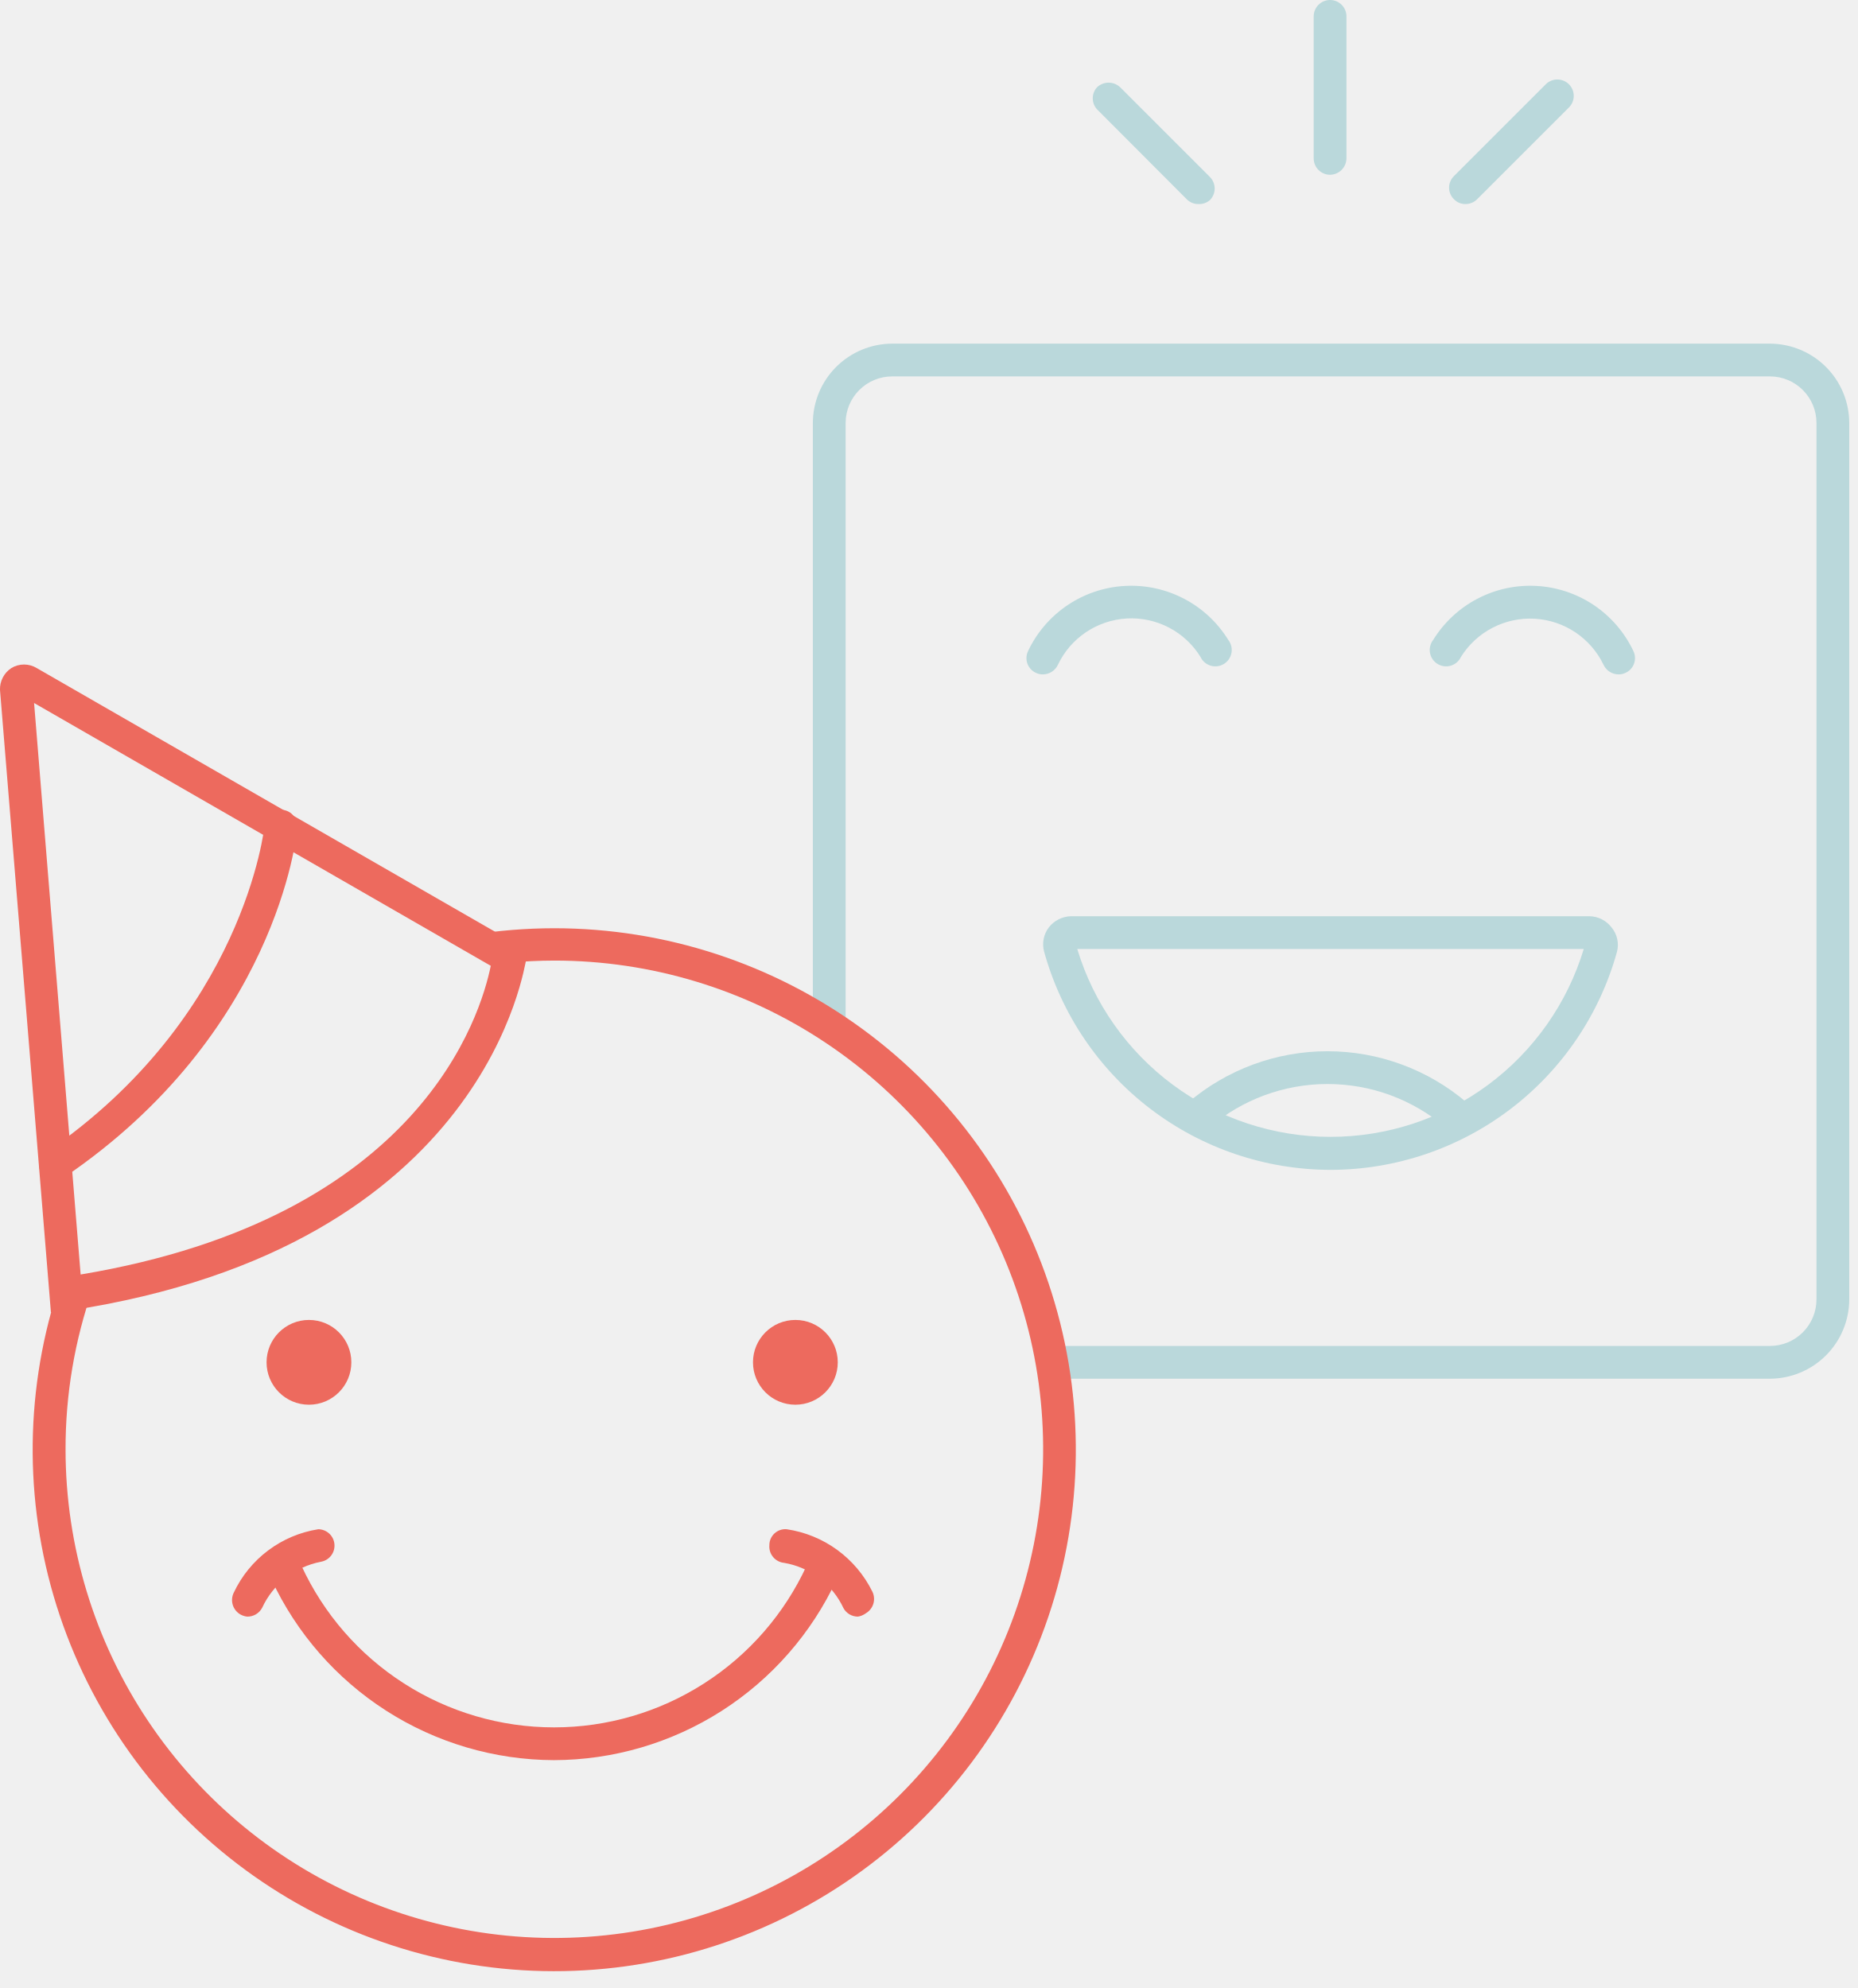
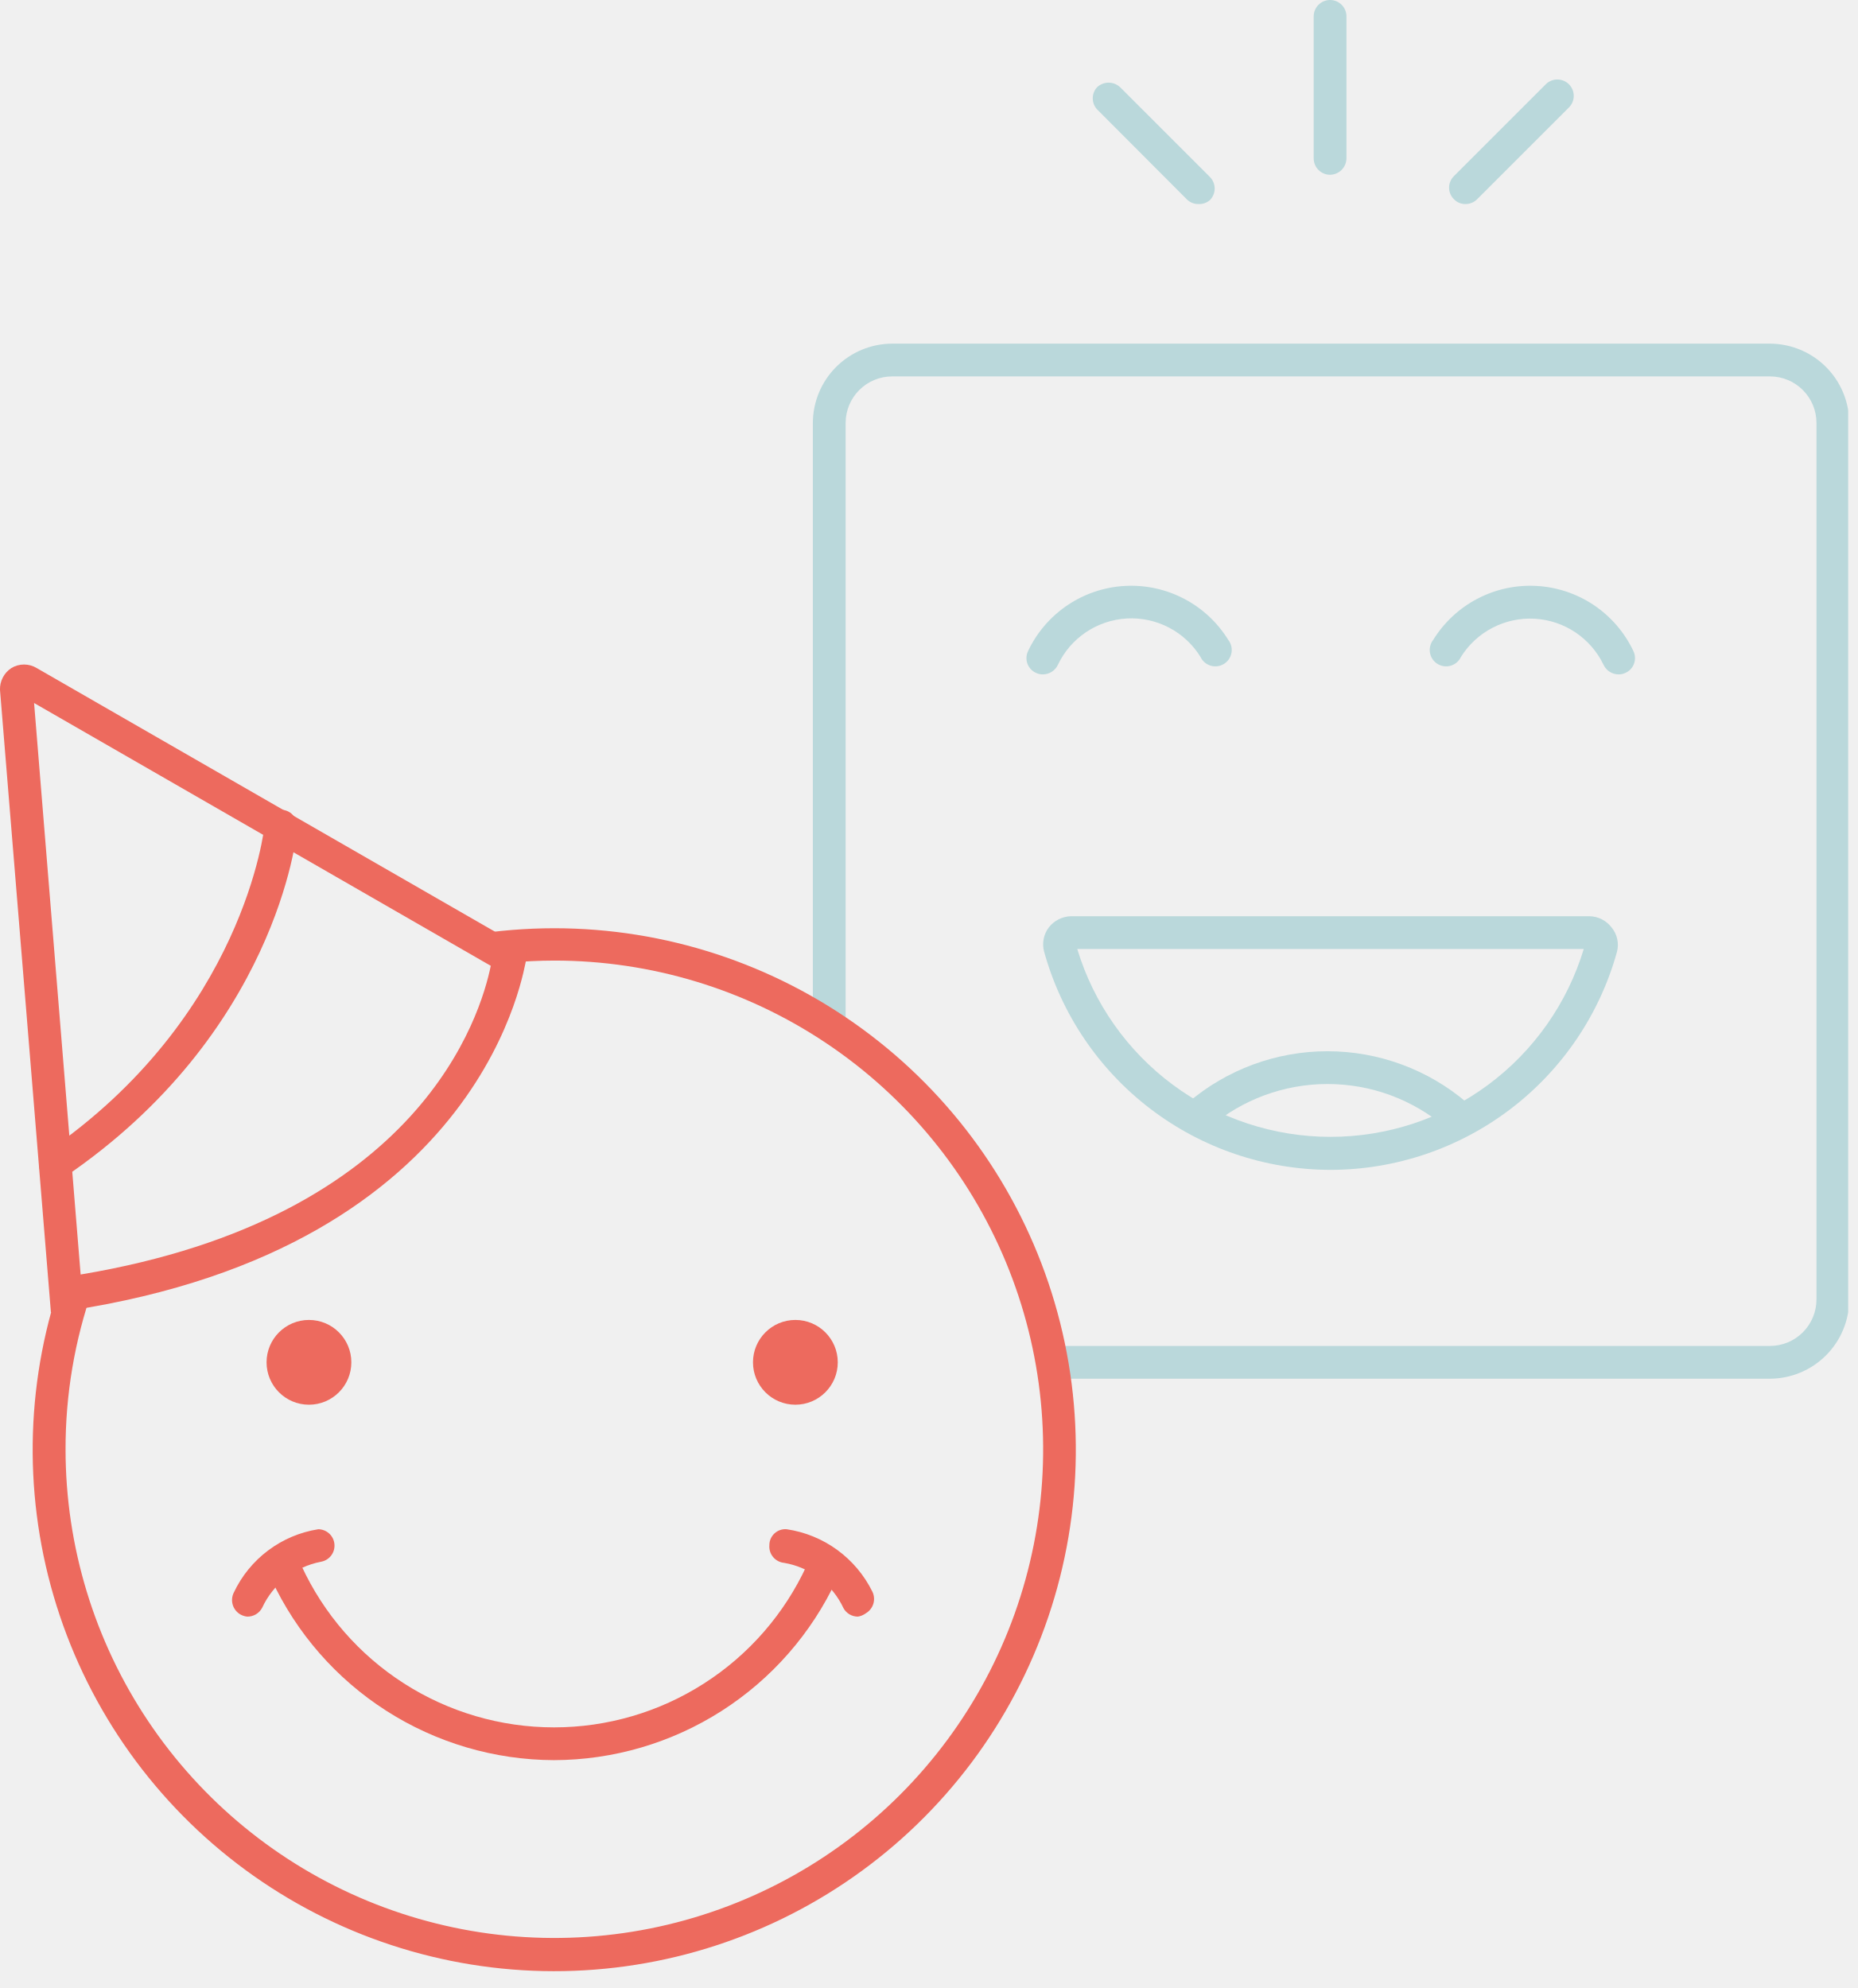
<svg xmlns="http://www.w3.org/2000/svg" width="85" height="91" viewBox="0 0 85 91" fill="none">
-   <path d="M47.73 30.87C47.619 30.872 47.51 30.848 47.41 30.8C47.32 30.759 47.239 30.701 47.171 30.628C47.104 30.555 47.052 30.47 47.018 30.376C46.985 30.283 46.97 30.184 46.976 30.085C46.981 29.986 47.007 29.889 47.05 29.8C47.452 28.951 48.075 28.226 48.855 27.701C49.634 27.177 50.541 26.873 51.478 26.821C52.416 26.768 53.351 26.97 54.184 27.405C55.017 27.839 55.717 28.491 56.21 29.29C56.275 29.373 56.322 29.469 56.347 29.572C56.373 29.674 56.376 29.781 56.358 29.885C56.339 29.989 56.298 30.088 56.239 30.175C56.179 30.262 56.102 30.336 56.012 30.391C55.922 30.447 55.821 30.482 55.717 30.496C55.612 30.509 55.505 30.501 55.404 30.471C55.303 30.44 55.209 30.389 55.129 30.32C55.049 30.251 54.985 30.166 54.94 30.07C54.588 29.5 54.089 29.036 53.495 28.726C52.9 28.417 52.234 28.273 51.565 28.311C50.896 28.349 50.25 28.567 49.695 28.942C49.139 29.316 48.696 29.834 48.41 30.44C48.348 30.568 48.252 30.676 48.132 30.752C48.011 30.828 47.872 30.869 47.73 30.87Z" fill="#BAD8DB" />
-   <path d="M74.07 30.87C73.928 30.869 73.789 30.828 73.668 30.752C73.548 30.676 73.452 30.568 73.39 30.44C73.102 29.837 72.657 29.322 72.102 28.949C71.547 28.576 70.902 28.36 70.234 28.322C69.567 28.284 68.902 28.427 68.308 28.734C67.714 29.041 67.214 29.503 66.86 30.07C66.815 30.166 66.751 30.251 66.671 30.32C66.591 30.389 66.497 30.44 66.396 30.471C66.295 30.501 66.188 30.509 66.084 30.496C65.979 30.482 65.878 30.447 65.788 30.391C65.698 30.336 65.621 30.262 65.561 30.175C65.502 30.088 65.461 29.989 65.442 29.885C65.424 29.781 65.427 29.674 65.453 29.572C65.478 29.469 65.525 29.373 65.59 29.29C66.084 28.491 66.784 27.839 67.616 27.405C68.449 26.97 69.384 26.768 70.322 26.821C71.26 26.873 72.166 27.177 72.945 27.701C73.725 28.226 74.348 28.951 74.75 29.8C74.794 29.889 74.819 29.986 74.824 30.085C74.83 30.184 74.815 30.283 74.782 30.376C74.748 30.47 74.696 30.555 74.629 30.628C74.562 30.701 74.48 30.759 74.39 30.8C74.29 30.848 74.181 30.872 74.07 30.87Z" fill="#BAD8DB" />
-   <path d="M81 15.73H40.83C39.868 15.733 38.947 16.116 38.266 16.796C37.586 17.476 37.203 18.398 37.2 19.36V46.5C37.71 46.81 38.2 47.14 38.7 47.5V19.36C38.7 18.795 38.925 18.253 39.324 17.854C39.724 17.454 40.265 17.23 40.83 17.23H81C81.565 17.23 82.107 17.454 82.506 17.854C82.906 18.253 83.13 18.795 83.13 19.36V59.48C83.13 60.045 82.906 60.587 82.506 60.986C82.107 61.386 81.565 61.61 81 61.61H48C48.1 62.11 48.19 62.61 48.26 63.11H81C81.962 63.107 82.884 62.724 83.564 62.044C84.244 61.364 84.628 60.442 84.63 59.48V19.36C84.628 18.398 84.244 17.476 83.564 16.796C82.884 16.116 81.962 15.733 81 15.73Z" fill="#BAD8DB" />
-   <path d="M60.89 53.55C57.912 53.545 55.018 52.565 52.65 50.759C50.282 48.953 48.572 46.421 47.78 43.55C47.731 43.362 47.725 43.165 47.763 42.974C47.801 42.784 47.882 42.605 48 42.45C48.12 42.297 48.271 42.172 48.444 42.084C48.616 41.996 48.806 41.947 49 41.94H72.75C72.944 41.945 73.135 41.993 73.308 42.081C73.481 42.17 73.632 42.296 73.75 42.45C73.878 42.603 73.968 42.785 74.011 42.98C74.055 43.174 74.051 43.377 74 43.57C73.205 46.437 71.493 48.965 69.125 50.767C66.758 52.569 63.865 53.547 60.89 53.55ZM49.3 43.44C50.053 45.927 51.587 48.106 53.674 49.655C55.761 51.203 58.291 52.039 60.89 52.039C63.489 52.039 66.019 51.203 68.106 49.655C70.193 48.106 71.727 45.927 72.48 43.44H49.3Z" fill="#BAD8DB" />
-   <path d="M36.4 64.3C37.471 64.3 38.34 63.431 38.34 62.36C38.34 61.288 37.471 60.42 36.4 60.42C35.328 60.42 34.46 61.288 34.46 62.36C34.46 63.431 35.328 64.3 36.4 64.3Z" fill="#ED6A5E" />
-   <path d="M14.139 64.3C15.211 64.3 16.079 63.431 16.079 62.36C16.079 61.288 15.211 60.42 14.139 60.42C13.068 60.42 12.199 61.288 12.199 62.36C12.199 63.431 13.068 64.3 14.139 64.3Z" fill="#ED6A5E" />
-   <path d="M25.349 80.57C22.63 80.561 19.97 79.777 17.68 78.311C15.39 76.844 13.565 74.756 12.419 72.29C12.336 72.108 12.328 71.901 12.397 71.713C12.467 71.526 12.608 71.374 12.79 71.29C12.971 71.206 13.179 71.198 13.366 71.268C13.554 71.337 13.706 71.478 13.79 71.66C14.807 73.872 16.437 75.745 18.487 77.058C20.537 78.372 22.92 79.07 25.355 79.07C27.789 79.07 30.172 78.372 32.222 77.058C34.272 75.745 35.902 73.872 36.919 71.66C37.006 71.481 37.159 71.343 37.346 71.276C37.533 71.209 37.739 71.217 37.919 71.3C38.01 71.341 38.091 71.399 38.159 71.472C38.226 71.544 38.279 71.63 38.313 71.723C38.348 71.816 38.363 71.915 38.359 72.014C38.355 72.113 38.331 72.21 38.289 72.3C37.142 74.766 35.315 76.853 33.023 78.318C30.731 79.782 28.069 80.564 25.349 80.57Z" fill="#ED6A5E" />
-   <path d="M39.26 74C39.125 74 38.992 73.964 38.876 73.896C38.76 73.827 38.664 73.728 38.6 73.61C38.349 73.072 37.971 72.603 37.499 72.242C37.027 71.882 36.475 71.641 35.89 71.54C35.692 71.522 35.51 71.427 35.383 71.275C35.255 71.124 35.193 70.927 35.21 70.73C35.209 70.629 35.23 70.529 35.27 70.436C35.311 70.343 35.37 70.26 35.444 70.191C35.519 70.123 35.606 70.07 35.702 70.037C35.797 70.004 35.899 69.992 36 70C36.835 70.123 37.628 70.446 38.31 70.942C38.993 71.439 39.545 72.093 39.92 72.85C40.007 73.023 40.024 73.224 39.969 73.41C39.913 73.596 39.788 73.753 39.62 73.85C39.514 73.929 39.39 73.981 39.26 74Z" fill="#ED6A5E" />
-   <path d="M11.31 74C11.201 73.988 11.095 73.954 11 73.9C10.832 73.803 10.707 73.646 10.651 73.46C10.595 73.274 10.613 73.073 10.7 72.9C11.059 72.137 11.6 71.474 12.274 70.969C12.949 70.463 13.737 70.13 14.57 70C14.757 70.003 14.937 70.076 15.073 70.204C15.21 70.333 15.293 70.508 15.306 70.695C15.32 70.882 15.264 71.067 15.148 71.214C15.032 71.361 14.865 71.46 14.68 71.49C14.099 71.604 13.554 71.853 13.088 72.218C12.622 72.583 12.249 73.053 12 73.59C11.935 73.716 11.836 73.821 11.714 73.894C11.592 73.966 11.452 74.003 11.31 74Z" fill="#ED6A5E" />
-   <path d="M25.36 42.49C24.077 42.491 22.796 42.594 21.53 42.8L23.29 43.8C23.278 43.891 23.262 43.981 23.24 44.07C23.94 44.01 24.65 43.97 25.36 43.97C29.784 43.968 34.109 45.278 37.788 47.734C41.468 50.19 44.337 53.681 46.032 57.768C47.727 61.854 48.173 66.351 47.312 70.691C46.452 75.03 44.324 79.017 41.198 82.147C38.072 85.278 34.088 87.411 29.75 88.277C25.411 89.143 20.914 88.704 16.825 87.014C12.737 85.324 9.241 82.46 6.78 78.784C4.319 75.107 3.004 70.784 3 66.36C2.994 63.854 3.413 61.366 4.24 59C3.83 59.07 3.43 59.15 3.01 59.21L2.93 58.21C1.196 62.981 1.029 68.18 2.453 73.053C3.876 77.925 6.815 82.217 10.844 85.305C14.873 88.393 19.781 90.116 24.856 90.225C29.931 90.333 34.908 88.82 39.065 85.907C43.222 82.994 46.341 78.831 47.971 74.024C49.601 69.217 49.656 64.015 48.128 59.175C46.6 54.334 43.569 50.106 39.474 47.106C35.38 44.106 30.436 42.489 25.36 42.49Z" fill="#ED6A5E" />
-   <path d="M2.33 60.07L-0 31.58C-0.007 31.383 0.038 31.187 0.129 31.012C0.22 30.837 0.354 30.688 0.52 30.58C0.695 30.474 0.895 30.418 1.1 30.418C1.304 30.418 1.505 30.474 1.68 30.58L24.08 43.47V43.95C24 44 22.45 57.08 3.12 60L2.33 60.07ZM1.56 32.18L3.69 58.34C19.27 55.74 22 46.45 22.46 44.21L1.56 32.18Z" fill="#ED6A5E" />
-   <path d="M2.53 54.08C2.408 54.079 2.288 54.048 2.18 53.991C2.072 53.934 1.979 53.851 1.91 53.75C1.809 53.59 1.773 53.396 1.81 53.21C1.847 53.024 1.955 52.859 2.11 52.75C11.17 46.55 12.11 37.87 12.11 37.75C12.133 37.553 12.231 37.372 12.383 37.245C12.536 37.119 12.732 37.056 12.93 37.07C13.127 37.09 13.309 37.188 13.434 37.342C13.56 37.495 13.62 37.693 13.6 37.89C13.6 38.27 12.6 47.33 2.94 53.89C2.827 53.995 2.683 54.062 2.53 54.08Z" fill="#ED6A5E" />
-   <path d="M66.66 51.8C66.479 51.807 66.303 51.742 66.17 51.62C64.661 50.329 62.741 49.62 60.755 49.62C58.769 49.62 56.849 50.329 55.34 51.62C55.266 51.686 55.179 51.736 55.085 51.768C54.991 51.8 54.892 51.812 54.793 51.805C54.694 51.797 54.598 51.77 54.51 51.724C54.421 51.679 54.343 51.616 54.28 51.54C54.152 51.388 54.089 51.192 54.104 50.994C54.119 50.796 54.211 50.611 54.36 50.48C56.141 48.957 58.407 48.12 60.75 48.12C63.093 48.12 65.359 48.957 67.14 50.48C67.216 50.544 67.278 50.621 67.324 50.709C67.369 50.797 67.397 50.893 67.405 50.991C67.414 51.09 67.403 51.189 67.372 51.283C67.342 51.377 67.294 51.465 67.23 51.54C67.159 51.621 67.071 51.687 66.973 51.732C66.875 51.776 66.768 51.8 66.66 51.8Z" fill="#BAD8DB" />
-   <path d="M60.87 8C60.671 8 60.48 7.921 60.34 7.78C60.199 7.64 60.12 7.449 60.12 7.25V0.75C60.12 0.551 60.199 0.36 60.34 0.22C60.48 0.079 60.671 0 60.87 0C61.069 0 61.26 0.079 61.4 0.22C61.541 0.36 61.62 0.551 61.62 0.75V7.25C61.617 7.448 61.538 7.637 61.398 7.777C61.258 7.918 61.068 7.997 60.87 8Z" fill="#BAD8DB" />
-   <path d="M67.07 9.34C66.971 9.342 66.873 9.324 66.782 9.286C66.691 9.248 66.608 9.191 66.54 9.12C66.469 9.051 66.413 8.969 66.375 8.878C66.336 8.787 66.316 8.689 66.316 8.59C66.316 8.491 66.336 8.393 66.375 8.302C66.413 8.211 66.469 8.129 66.54 8.06L70.76 3.84C70.902 3.707 71.09 3.635 71.284 3.639C71.479 3.642 71.664 3.721 71.802 3.858C71.939 3.996 72.018 4.181 72.021 4.375C72.025 4.57 71.953 4.758 71.82 4.9L67.6 9.12C67.531 9.19 67.448 9.246 67.357 9.283C67.266 9.321 67.168 9.34 67.07 9.34Z" fill="#BAD8DB" />
-   <path d="M54.84 9.34C54.741 9.341 54.643 9.322 54.552 9.284C54.461 9.246 54.379 9.19 54.31 9.12L50.2 5C50.077 4.862 50.009 4.684 50.009 4.5C50.009 4.315 50.077 4.137 50.2 4C50.343 3.861 50.535 3.784 50.735 3.784C50.934 3.784 51.126 3.861 51.27 4L55.37 8.1C55.51 8.241 55.589 8.431 55.589 8.63C55.589 8.829 55.51 9.019 55.37 9.16C55.224 9.287 55.033 9.352 54.84 9.34Z" fill="#BAD8DB" />
+   <g clip-path="url(#clip0)">
+     <path d="M47.73 30.87C47.619 30.872 47.51 30.848 47.41 30.8C47.32 30.759 47.239 30.701 47.171 30.628C47.104 30.555 47.052 30.47 47.018 30.376C46.985 30.283 46.97 30.184 46.976 30.085C46.981 29.986 47.007 29.889 47.05 29.8C47.452 28.951 48.075 28.226 48.855 27.701C49.634 27.177 50.541 26.873 51.478 26.821C52.416 26.768 53.351 26.97 54.184 27.405C55.017 27.839 55.717 28.491 56.21 29.29C56.275 29.373 56.322 29.469 56.347 29.572C56.373 29.674 56.376 29.781 56.358 29.885C56.339 29.989 56.298 30.088 56.239 30.175C56.179 30.262 56.102 30.336 56.012 30.391C55.922 30.447 55.821 30.482 55.717 30.496C55.612 30.509 55.505 30.501 55.404 30.471C55.303 30.44 55.209 30.389 55.129 30.32C55.049 30.251 54.985 30.166 54.94 30.07C54.588 29.5 54.089 29.036 53.495 28.726C52.9 28.417 52.234 28.273 51.565 28.311C50.896 28.349 50.25 28.567 49.695 28.942C49.139 29.316 48.696 29.834 48.41 30.44C48.348 30.568 48.252 30.676 48.132 30.752C48.011 30.828 47.872 30.869 47.73 30.87V30.87Z" fill="#BAD8DB" />
+     <path d="M74.07 30.87C73.928 30.869 73.789 30.828 73.668 30.752C73.548 30.676 73.452 30.568 73.39 30.44C73.102 29.837 72.657 29.322 72.102 28.949C71.547 28.576 70.902 28.36 70.234 28.322C69.567 28.284 68.902 28.427 68.308 28.734C67.714 29.041 67.214 29.503 66.86 30.07C66.815 30.166 66.751 30.251 66.671 30.32C66.591 30.389 66.497 30.44 66.396 30.471C66.295 30.501 66.188 30.509 66.084 30.496C65.979 30.482 65.878 30.447 65.788 30.391C65.698 30.336 65.621 30.262 65.561 30.175C65.502 30.088 65.461 29.989 65.442 29.885C65.424 29.781 65.427 29.674 65.453 29.572C65.478 29.469 65.525 29.373 65.59 29.29C66.084 28.491 66.784 27.839 67.616 27.405C68.449 26.97 69.384 26.768 70.322 26.821C71.26 26.873 72.166 27.177 72.945 27.701C73.725 28.226 74.348 28.951 74.75 29.8C74.794 29.889 74.819 29.986 74.824 30.085C74.83 30.184 74.815 30.283 74.782 30.376C74.748 30.47 74.696 30.555 74.629 30.628C74.562 30.701 74.48 30.759 74.39 30.8C74.29 30.848 74.181 30.872 74.07 30.87V30.87Z" fill="#BAD8DB" />
+     <path d="M81 15.73H40.83C39.868 15.733 38.947 16.116 38.266 16.796C37.586 17.476 37.203 18.398 37.2 19.36V46.5C37.71 46.81 38.2 47.14 38.7 47.5V19.36C38.7 18.795 38.925 18.253 39.324 17.854C39.724 17.454 40.265 17.23 40.83 17.23H81C81.565 17.23 82.107 17.454 82.506 17.854C82.906 18.253 83.13 18.795 83.13 19.36V59.48C83.13 60.045 82.906 60.587 82.506 60.986C82.107 61.386 81.565 61.61 81 61.61H48C48.1 62.11 48.19 62.61 48.26 63.11H81C81.962 63.107 82.884 62.724 83.564 62.044C84.244 61.364 84.628 60.442 84.63 59.48V19.36C84.628 18.398 84.244 17.476 83.564 16.796C82.884 16.116 81.962 15.733 81 15.73V15.73Z" fill="#BAD8DB" />
+     <path d="M60.89 53.55C57.912 53.546 55.018 52.565 52.65 50.759C50.282 48.953 48.572 46.421 47.78 43.55C47.731 43.362 47.725 43.165 47.763 42.975C47.801 42.784 47.882 42.605 48 42.45C48.12 42.297 48.271 42.172 48.444 42.084C48.616 41.996 48.806 41.947 49 41.94H72.75C72.944 41.945 73.135 41.993 73.308 42.081C73.481 42.17 73.632 42.296 73.75 42.45C73.878 42.603 73.968 42.785 74.011 42.98C74.055 43.175 74.051 43.377 74 43.57C73.205 46.437 71.493 48.965 69.125 50.767C66.758 52.569 63.865 53.547 60.89 53.55V53.55ZM49.3 43.44C50.053 45.927 51.587 48.106 53.674 49.655C55.761 51.203 58.291 52.039 60.89 52.039C63.489 52.039 66.019 51.203 68.106 49.655C70.193 48.106 71.727 45.927 72.48 43.44H49.3Z" fill="#BAD8DB" />
+     <path d="M36.4 64.3C37.471 64.3 38.34 63.431 38.34 62.36C38.34 61.289 37.471 60.42 36.4 60.42C35.328 60.42 34.46 61.289 34.46 62.36C34.46 63.431 35.328 64.3 36.4 64.3Z" fill="#ED6A5E" />
+     <path d="M14.139 64.3C15.211 64.3 16.079 63.431 16.079 62.36C16.079 61.289 15.211 60.42 14.139 60.42C13.068 60.42 12.199 61.289 12.199 62.36C12.199 63.431 13.068 64.3 14.139 64.3Z" fill="#ED6A5E" />
+     <path d="M25.349 80.57C22.63 80.561 19.97 79.777 17.68 78.311C15.39 76.845 13.565 74.756 12.419 72.29C12.336 72.108 12.328 71.901 12.397 71.713C12.467 71.526 12.608 71.374 12.79 71.29C12.971 71.207 13.179 71.198 13.366 71.268C13.554 71.337 13.706 71.478 13.79 71.66C14.807 73.872 16.437 75.745 18.487 77.058C20.537 78.372 22.92 79.07 25.355 79.07C27.789 79.07 30.172 78.372 32.222 77.058C34.272 75.745 35.902 73.872 36.919 71.66C37.006 71.481 37.159 71.343 37.346 71.276C37.533 71.209 37.739 71.217 37.919 71.3C38.01 71.341 38.091 71.399 38.159 71.472C38.226 71.545 38.279 71.63 38.313 71.723C38.348 71.816 38.363 71.915 38.359 72.014C38.355 72.113 38.331 72.21 38.289 72.3C37.142 74.766 35.315 76.853 33.023 78.318C30.731 79.783 28.069 80.564 25.349 80.57V80.57Z" fill="#ED6A5E" />
+     <path d="M39.26 74C39.125 74 38.992 73.964 38.876 73.896C38.76 73.827 38.664 73.728 38.6 73.61C38.349 73.072 37.971 72.603 37.499 72.242C37.027 71.882 36.475 71.641 35.89 71.54C35.692 71.522 35.51 71.427 35.383 71.275C35.255 71.124 35.193 70.927 35.21 70.73C35.209 70.629 35.23 70.529 35.27 70.436C35.311 70.343 35.37 70.26 35.444 70.191C35.519 70.123 35.606 70.07 35.702 70.037C35.797 70.004 35.899 69.992 36 70C36.835 70.123 37.628 70.446 38.31 70.942C38.993 71.439 39.545 72.093 39.92 72.85C40.007 73.023 40.024 73.224 39.969 73.41C39.913 73.596 39.788 73.753 39.62 73.85C39.514 73.929 39.39 73.981 39.26 74V74Z" fill="#ED6A5E" />
+     <path d="M11.31 74C11.201 73.988 11.095 73.954 11 73.9C10.832 73.803 10.707 73.646 10.651 73.46C10.595 73.274 10.613 73.073 10.7 72.9C11.059 72.137 11.6 71.474 12.274 70.969C12.949 70.463 13.737 70.13 14.57 70C14.757 70.003 14.937 70.076 15.073 70.204C15.21 70.333 15.293 70.508 15.306 70.695C15.32 70.882 15.264 71.067 15.148 71.214C15.032 71.361 14.865 71.46 14.68 71.49C14.099 71.604 13.554 71.853 13.088 72.218C12.622 72.583 12.249 73.053 12 73.59C11.935 73.716 11.836 73.821 11.714 73.894C11.592 73.966 11.452 74.003 11.31 74V74Z" fill="#ED6A5E" />
+     <path d="M25.36 42.49C24.077 42.491 22.796 42.594 21.53 42.8L23.29 43.8C23.278 43.891 23.262 43.981 23.24 44.07C23.94 44.01 24.65 43.97 25.36 43.97C29.784 43.968 34.109 45.278 37.788 47.734C41.468 50.19 44.337 53.682 46.032 57.768C47.727 61.854 48.173 66.351 47.312 70.691C46.452 75.03 44.324 79.017 41.198 82.147C38.072 85.278 34.088 87.411 29.75 88.277C25.411 89.143 20.914 88.704 16.825 87.014C12.737 85.324 9.241 82.46 6.78 78.784C4.319 75.107 3.004 70.784 3 66.36C2.994 63.854 3.413 61.366 4.24 59C3.83 59.07 3.43 59.15 3.01 59.21L2.93 58.21C1.196 62.981 1.029 68.18 2.453 73.053C3.876 77.925 6.815 82.217 10.844 85.305C14.873 88.393 19.781 90.116 24.856 90.225C29.931 90.333 34.908 88.821 39.065 85.907C43.222 82.994 46.341 78.832 47.971 74.024C49.601 69.217 49.656 64.015 48.128 59.175C46.6 54.334 43.569 50.107 39.474 47.106C35.38 44.106 30.436 42.489 25.36 42.49V42.49Z" fill="#ED6A5E" />
+     <path d="M2.33 60.07L-0 31.58C-0.007 31.383 0.038 31.187 0.129 31.012C0.22 30.837 0.354 30.688 0.52 30.58C0.695 30.474 0.895 30.418 1.1 30.418C1.304 30.418 1.505 30.474 1.68 30.58L24.08 43.47V43.95C24 44 22.45 57.08 3.12 60L2.33 60.07ZM1.56 32.18L3.69 58.34C19.27 55.74 22 46.45 22.46 44.21L1.56 32.18Z" fill="#ED6A5E" />
+     <path d="M2.53 54.08C2.408 54.079 2.288 54.048 2.18 53.991C2.072 53.934 1.979 53.851 1.91 53.75C1.809 53.59 1.773 53.396 1.81 53.21C1.847 53.024 1.955 52.859 2.11 52.75C11.17 46.55 12.11 37.87 12.11 37.75C12.133 37.553 12.231 37.372 12.383 37.245C12.536 37.119 12.732 37.056 12.93 37.07C13.127 37.09 13.309 37.188 13.434 37.342C13.56 37.495 13.62 37.693 13.6 37.89C13.6 38.27 12.6 47.33 2.94 53.89C2.827 53.995 2.683 54.062 2.53 54.08V54.08Z" fill="#ED6A5E" />
+     <path d="M66.66 51.8C66.479 51.806 66.303 51.742 66.17 51.62C64.661 50.329 62.741 49.62 60.755 49.62C58.769 49.62 56.849 50.329 55.34 51.62C55.266 51.686 55.179 51.736 55.085 51.768C54.991 51.8 54.892 51.812 54.793 51.804C54.694 51.797 54.598 51.77 54.51 51.724C54.421 51.679 54.343 51.616 54.28 51.54C54.152 51.388 54.089 51.192 54.104 50.994C54.119 50.796 54.211 50.611 54.36 50.48C56.141 48.957 58.407 48.12 60.75 48.12C63.093 48.12 65.359 48.957 67.14 50.48C67.216 50.544 67.278 50.621 67.324 50.709C67.369 50.797 67.397 50.893 67.405 50.991C67.414 51.09 67.403 51.189 67.372 51.283C67.342 51.377 67.294 51.465 67.23 51.54C67.159 51.621 67.071 51.687 66.973 51.731C66.875 51.776 66.768 51.8 66.66 51.8Z" fill="#BAD8DB" />
+     <path d="M60.87 8C60.671 8 60.48 7.921 60.34 7.78C60.199 7.64 60.12 7.449 60.12 7.25V0.75C60.12 0.551 60.199 0.36 60.34 0.22C60.48 0.079 60.671 0 60.87 0C61.069 0 61.26 0.079 61.4 0.22C61.541 0.36 61.62 0.551 61.62 0.75V7.25C61.617 7.448 61.538 7.637 61.398 7.777C61.258 7.918 61.068 7.997 60.87 8V8Z" fill="#BAD8DB" />
+     <path d="M67.07 9.34C66.971 9.342 66.873 9.324 66.782 9.286C66.691 9.248 66.608 9.192 66.54 9.12C66.469 9.051 66.413 8.969 66.375 8.878C66.336 8.787 66.316 8.689 66.316 8.59C66.316 8.491 66.336 8.393 66.375 8.302C66.413 8.211 66.469 8.129 66.54 8.06L70.76 3.84C70.902 3.708 71.09 3.635 71.284 3.639C71.479 3.642 71.664 3.721 71.802 3.858C71.939 3.996 72.018 4.181 72.021 4.375C72.025 4.57 71.953 4.758 71.82 4.9L67.6 9.12C67.531 9.19 67.448 9.246 67.357 9.283C67.266 9.321 67.168 9.34 67.07 9.34V9.34Z" fill="#BAD8DB" />
+     <path d="M54.84 9.34C54.741 9.341 54.643 9.322 54.552 9.284C54.461 9.246 54.379 9.191 54.31 9.12L50.2 5C50.077 4.862 50.009 4.684 50.009 4.5C50.009 4.315 50.077 4.137 50.2 4C50.343 3.861 50.535 3.784 50.735 3.784C50.934 3.784 51.126 3.861 51.27 4L55.37 8.1C55.51 8.241 55.589 8.431 55.589 8.63C55.589 8.829 55.51 9.019 55.37 9.16C55.224 9.287 55.033 9.352 54.84 9.34V9.34Z" fill="#BAD8DB" />
+   </g>
+   <defs>
+     <clipPath id="clip0">
+       <rect width="84.58" height="90.23" fill="white" />
+     </clipPath>
+   </defs>
</svg>
